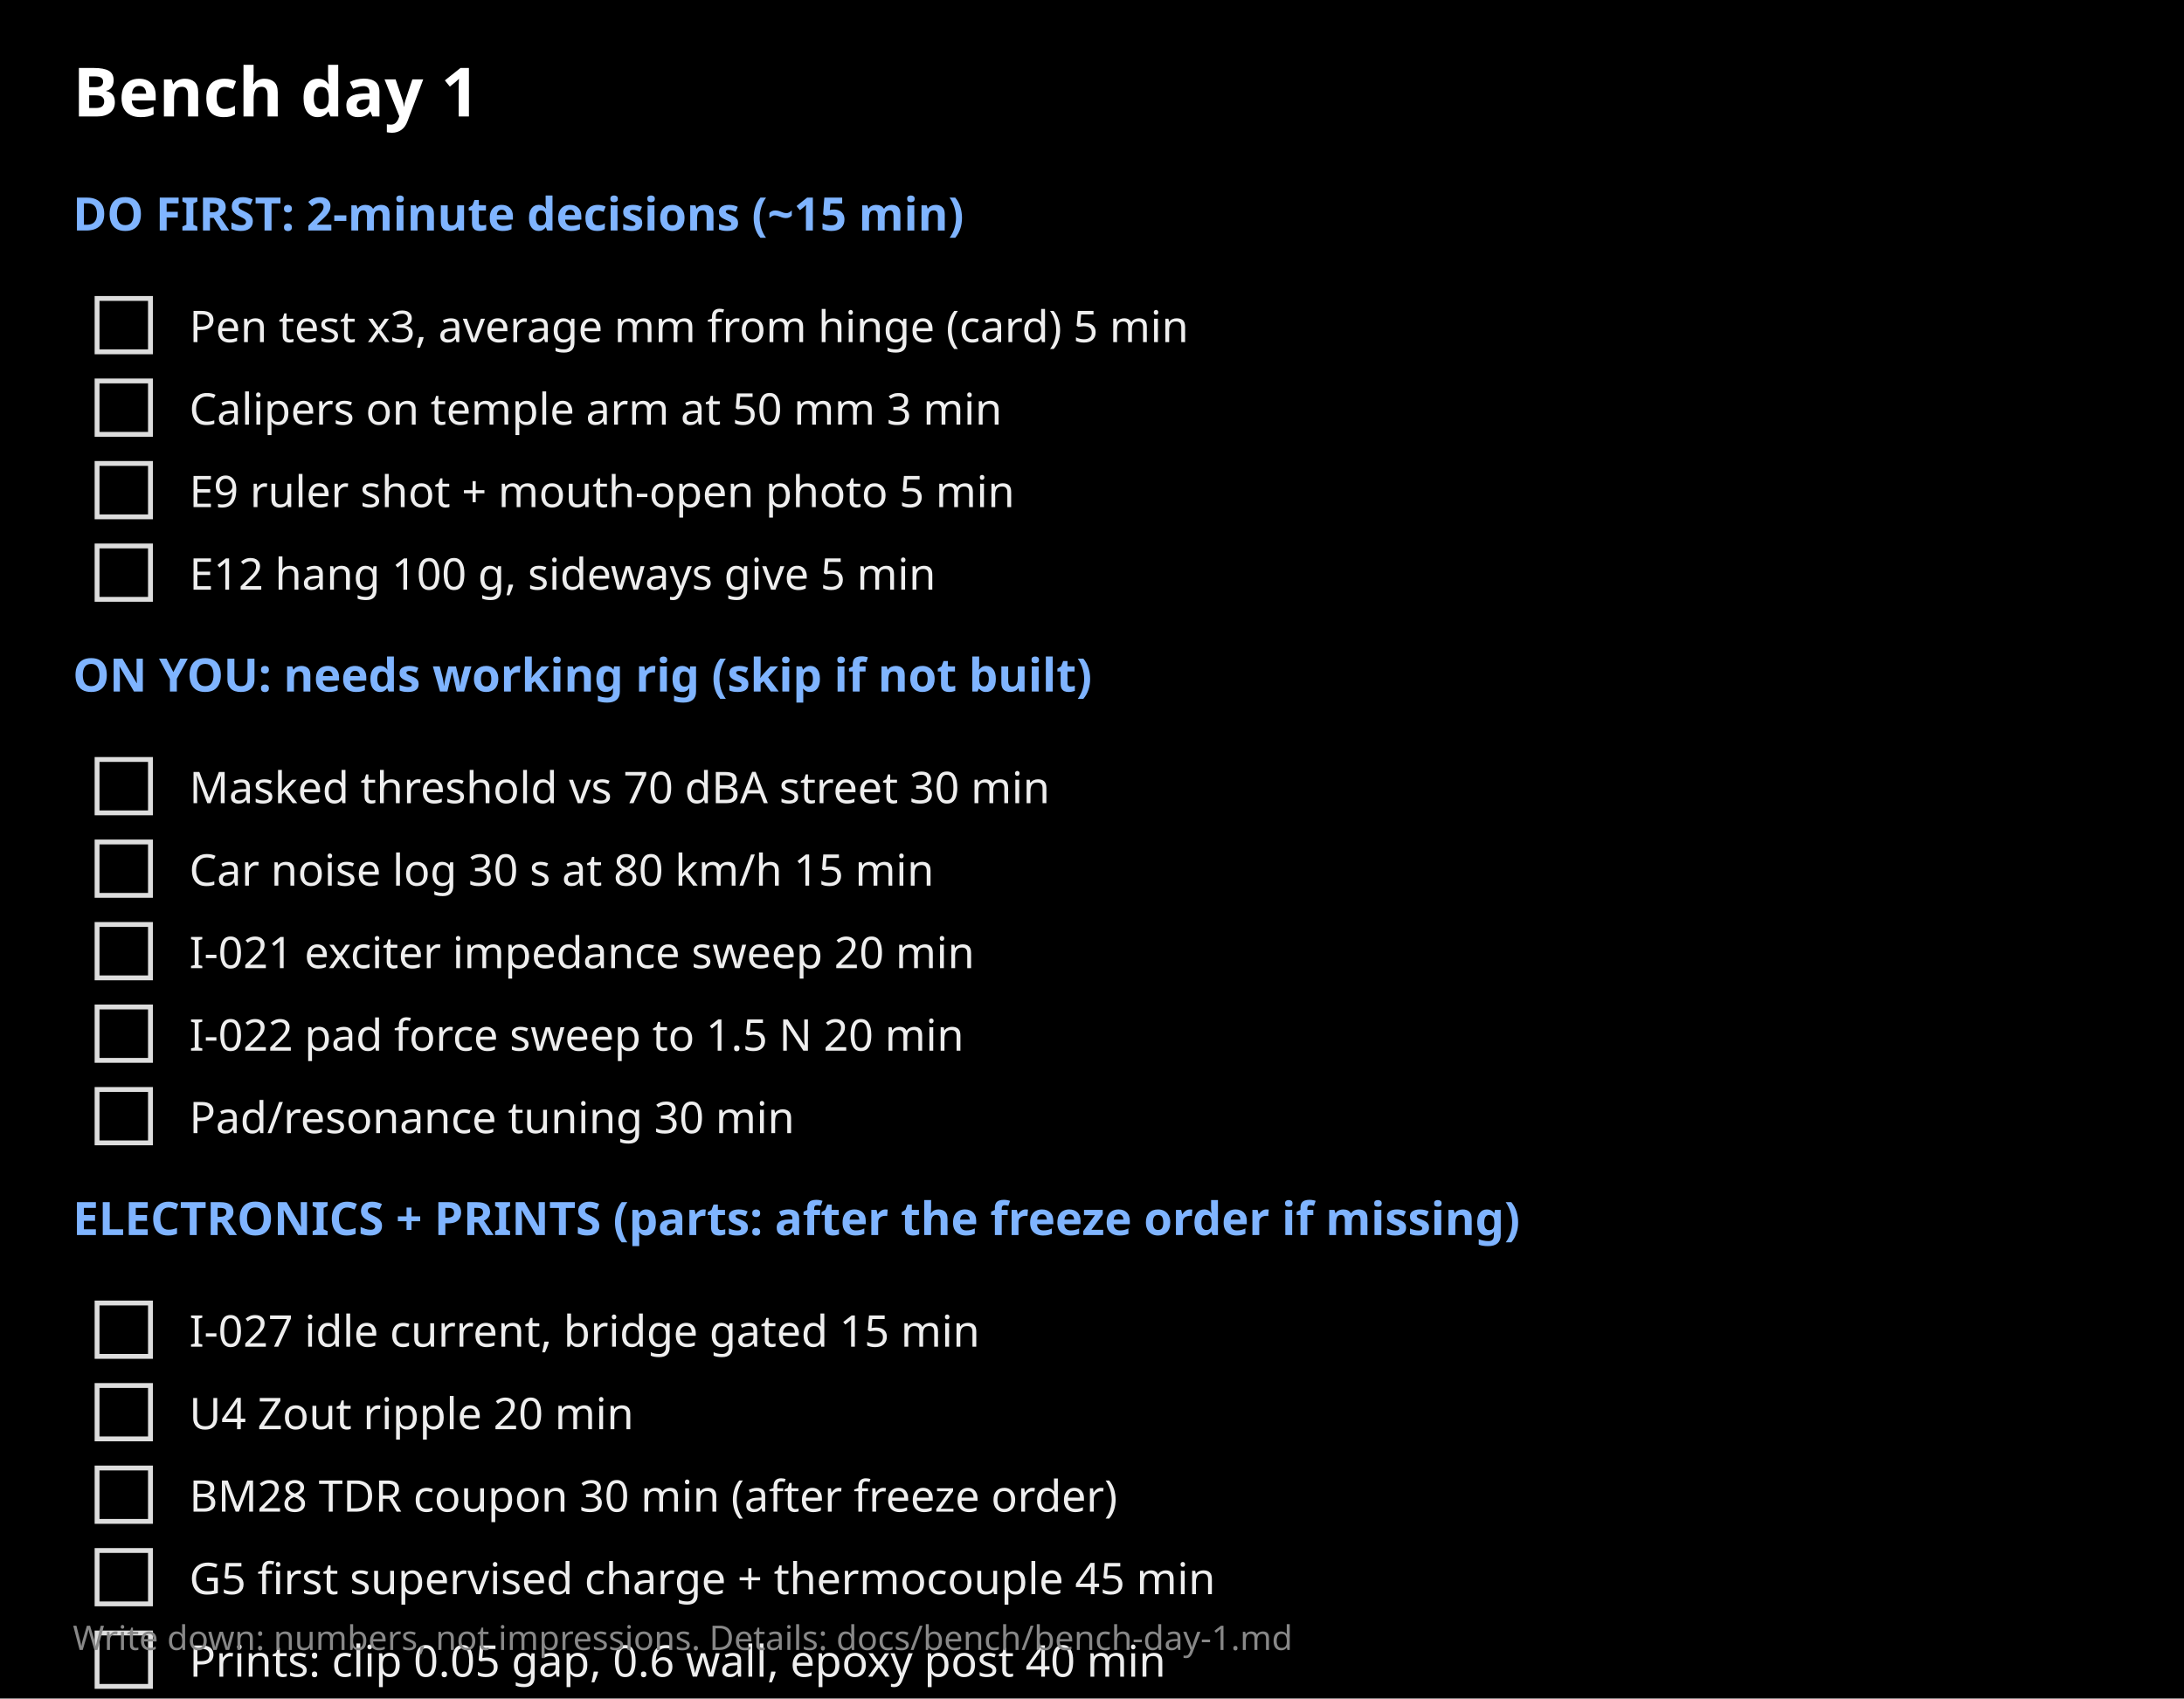
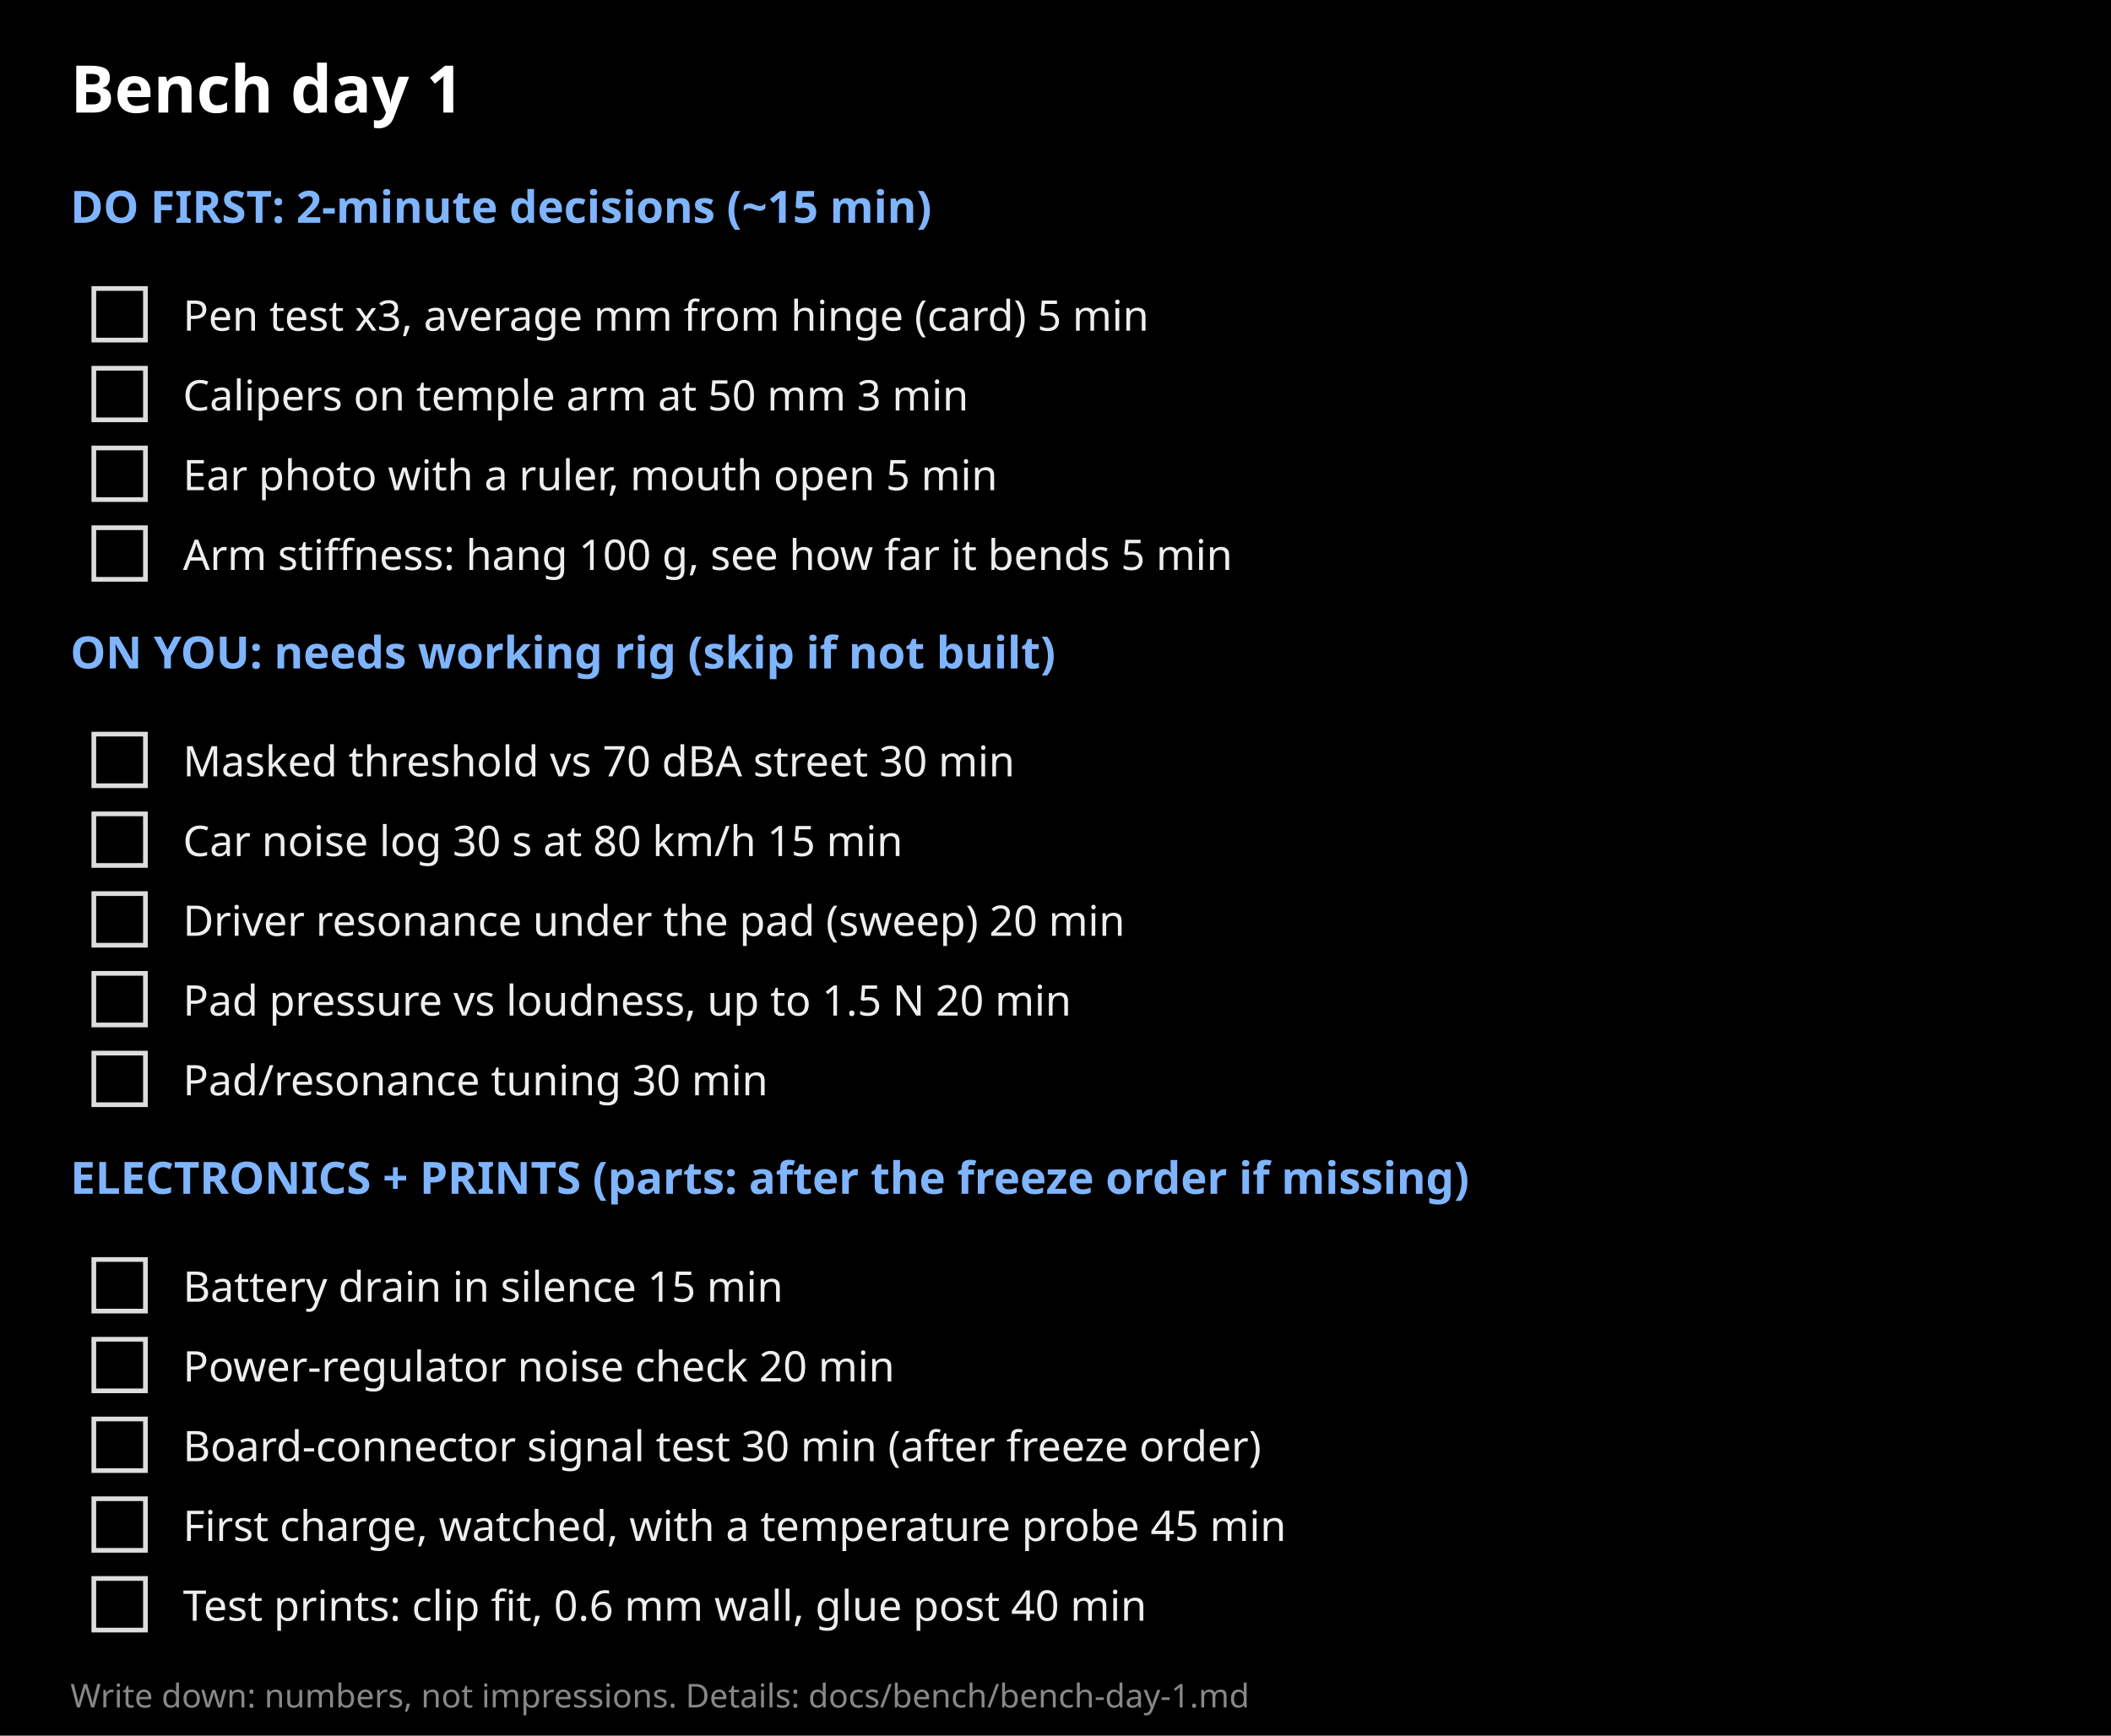
- <svg xmlns="http://www.w3.org/2000/svg" viewBox="0 0 900 700">
-   <rect width="900" height="700" fill="#000" />
+ <svg xmlns="http://www.w3.org/2000/svg" viewBox="0 0 900 740">
+   <rect width="900" height="740" fill="#000" />
  <text x="30" y="48" fill="#fff" font-family="sans-serif" font-size="28" font-weight="bold">Bench day 1</text>
  <text x="30" y="95" fill="#7fb4ff" font-family="sans-serif" font-size="19" font-weight="bold">DO FIRST: 2-minute decisions (~15 min)</text>
  <rect x="40" y="123" width="22" height="22" fill="none" stroke="#ddd" stroke-width="2" />
  <text x="78" y="141" fill="#eee" font-family="sans-serif" font-size="18">Pen test x3, average mm from hinge (card)  5 min</text>
  <rect x="40" y="157" width="22" height="22" fill="none" stroke="#ddd" stroke-width="2" />
  <text x="78" y="175" fill="#eee" font-family="sans-serif" font-size="18">Calipers on temple arm at 50 mm  3 min</text>
  <rect x="40" y="191" width="22" height="22" fill="none" stroke="#ddd" stroke-width="2" />
-   <text x="78" y="209" fill="#eee" font-family="sans-serif" font-size="18">E9 ruler shot + mouth-open photo  5 min</text>
+   <text x="78" y="209" fill="#eee" font-family="sans-serif" font-size="18">Ear photo with a ruler, mouth open  5 min</text>
  <rect x="40" y="225" width="22" height="22" fill="none" stroke="#ddd" stroke-width="2" />
-   <text x="78" y="243" fill="#eee" font-family="sans-serif" font-size="18">E12 hang 100 g, sideways give  5 min</text>
+   <text x="78" y="243" fill="#eee" font-family="sans-serif" font-size="18">Arm stiffness: hang 100 g, see how far it bends  5 min</text>
  <text x="30" y="285" fill="#7fb4ff" font-family="sans-serif" font-size="19" font-weight="bold">ON YOU: needs working rig (skip if not built)</text>
  <rect x="40" y="313" width="22" height="22" fill="none" stroke="#ddd" stroke-width="2" />
  <text x="78" y="331" fill="#eee" font-family="sans-serif" font-size="18">Masked threshold vs 70 dBA street  30 min</text>
  <rect x="40" y="347" width="22" height="22" fill="none" stroke="#ddd" stroke-width="2" />
  <text x="78" y="365" fill="#eee" font-family="sans-serif" font-size="18">Car noise log 30 s at 80 km/h  15 min</text>
  <rect x="40" y="381" width="22" height="22" fill="none" stroke="#ddd" stroke-width="2" />
-   <text x="78" y="399" fill="#eee" font-family="sans-serif" font-size="18">I-021 exciter impedance sweep  20 min</text>
+   <text x="78" y="399" fill="#eee" font-family="sans-serif" font-size="18">Driver resonance under the pad (sweep)  20 min</text>
  <rect x="40" y="415" width="22" height="22" fill="none" stroke="#ddd" stroke-width="2" />
-   <text x="78" y="433" fill="#eee" font-family="sans-serif" font-size="18">I-022 pad force sweep to 1.5 N  20 min</text>
+   <text x="78" y="433" fill="#eee" font-family="sans-serif" font-size="18">Pad pressure vs loudness, up to 1.5 N  20 min</text>
  <rect x="40" y="449" width="22" height="22" fill="none" stroke="#ddd" stroke-width="2" />
  <text x="78" y="467" fill="#eee" font-family="sans-serif" font-size="18">Pad/resonance tuning  30 min</text>
  <text x="30" y="509" fill="#7fb4ff" font-family="sans-serif" font-size="19" font-weight="bold">ELECTRONICS + PRINTS (parts: after the freeze order if missing)</text>
  <rect x="40" y="537" width="22" height="22" fill="none" stroke="#ddd" stroke-width="2" />
-   <text x="78" y="555" fill="#eee" font-family="sans-serif" font-size="18">I-027 idle current, bridge gated  15 min</text>
+   <text x="78" y="555" fill="#eee" font-family="sans-serif" font-size="18">Battery drain in silence  15 min</text>
  <rect x="40" y="571" width="22" height="22" fill="none" stroke="#ddd" stroke-width="2" />
-   <text x="78" y="589" fill="#eee" font-family="sans-serif" font-size="18">U4 Zout ripple  20 min</text>
+   <text x="78" y="589" fill="#eee" font-family="sans-serif" font-size="18">Power-regulator noise check  20 min</text>
  <rect x="40" y="605" width="22" height="22" fill="none" stroke="#ddd" stroke-width="2" />
-   <text x="78" y="623" fill="#eee" font-family="sans-serif" font-size="18">BM28 TDR coupon  30 min (after freeze order)</text>
+   <text x="78" y="623" fill="#eee" font-family="sans-serif" font-size="18">Board-connector signal test  30 min (after freeze order)</text>
  <rect x="40" y="639" width="22" height="22" fill="none" stroke="#ddd" stroke-width="2" />
-   <text x="78" y="657" fill="#eee" font-family="sans-serif" font-size="18">G5 first supervised charge + thermocouple  45 min</text>
+   <text x="78" y="657" fill="#eee" font-family="sans-serif" font-size="18">First charge, watched, with a temperature probe  45 min</text>
  <rect x="40" y="673" width="22" height="22" fill="none" stroke="#ddd" stroke-width="2" />
-   <text x="78" y="691" fill="#eee" font-family="sans-serif" font-size="18">Prints: clip 0.05 gap, 0.6 wall, epoxy post  40 min</text>
-   <text x="30" y="680" fill="#888" font-family="sans-serif" font-size="14">Write down: numbers, not impressions. Details: docs/bench/bench-day-1.md</text>
+   <text x="78" y="691" fill="#eee" font-family="sans-serif" font-size="18">Test prints: clip fit, 0.6 mm wall, glue post  40 min</text>
+   <text x="30" y="728" fill="#888" font-family="sans-serif" font-size="14">Write down: numbers, not impressions. Details: docs/bench/bench-day-1.md</text>
</svg>
